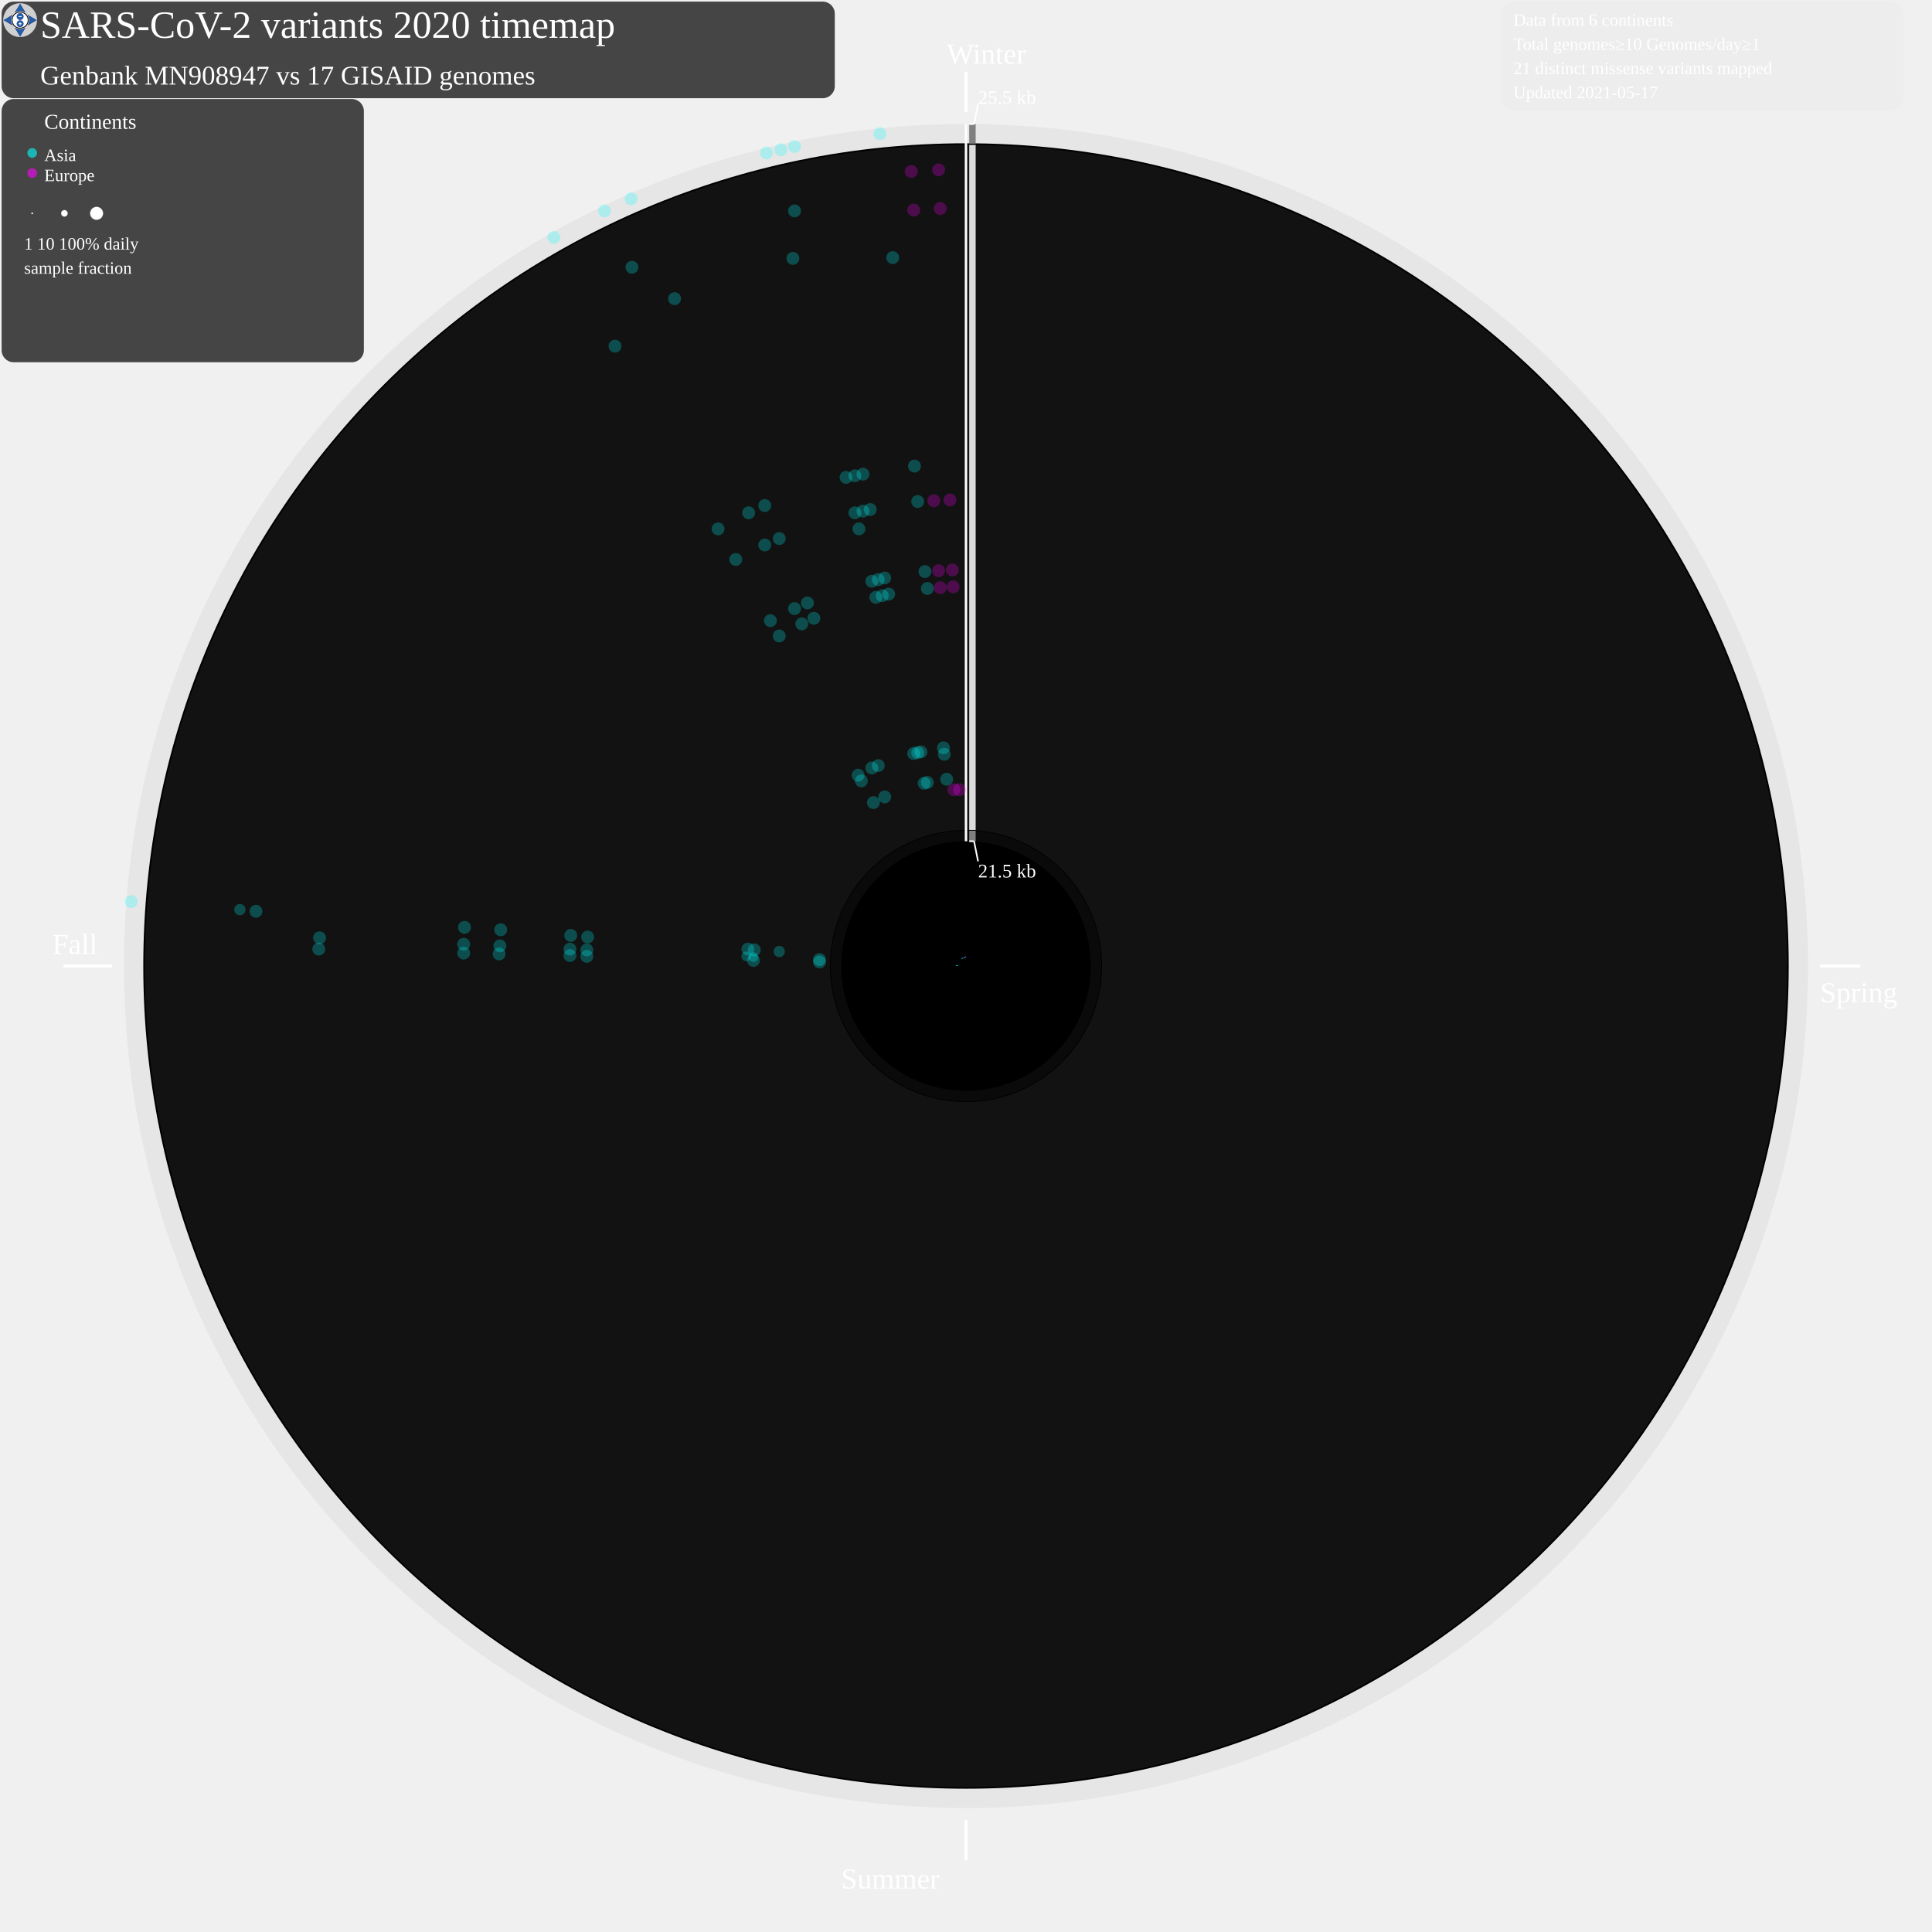
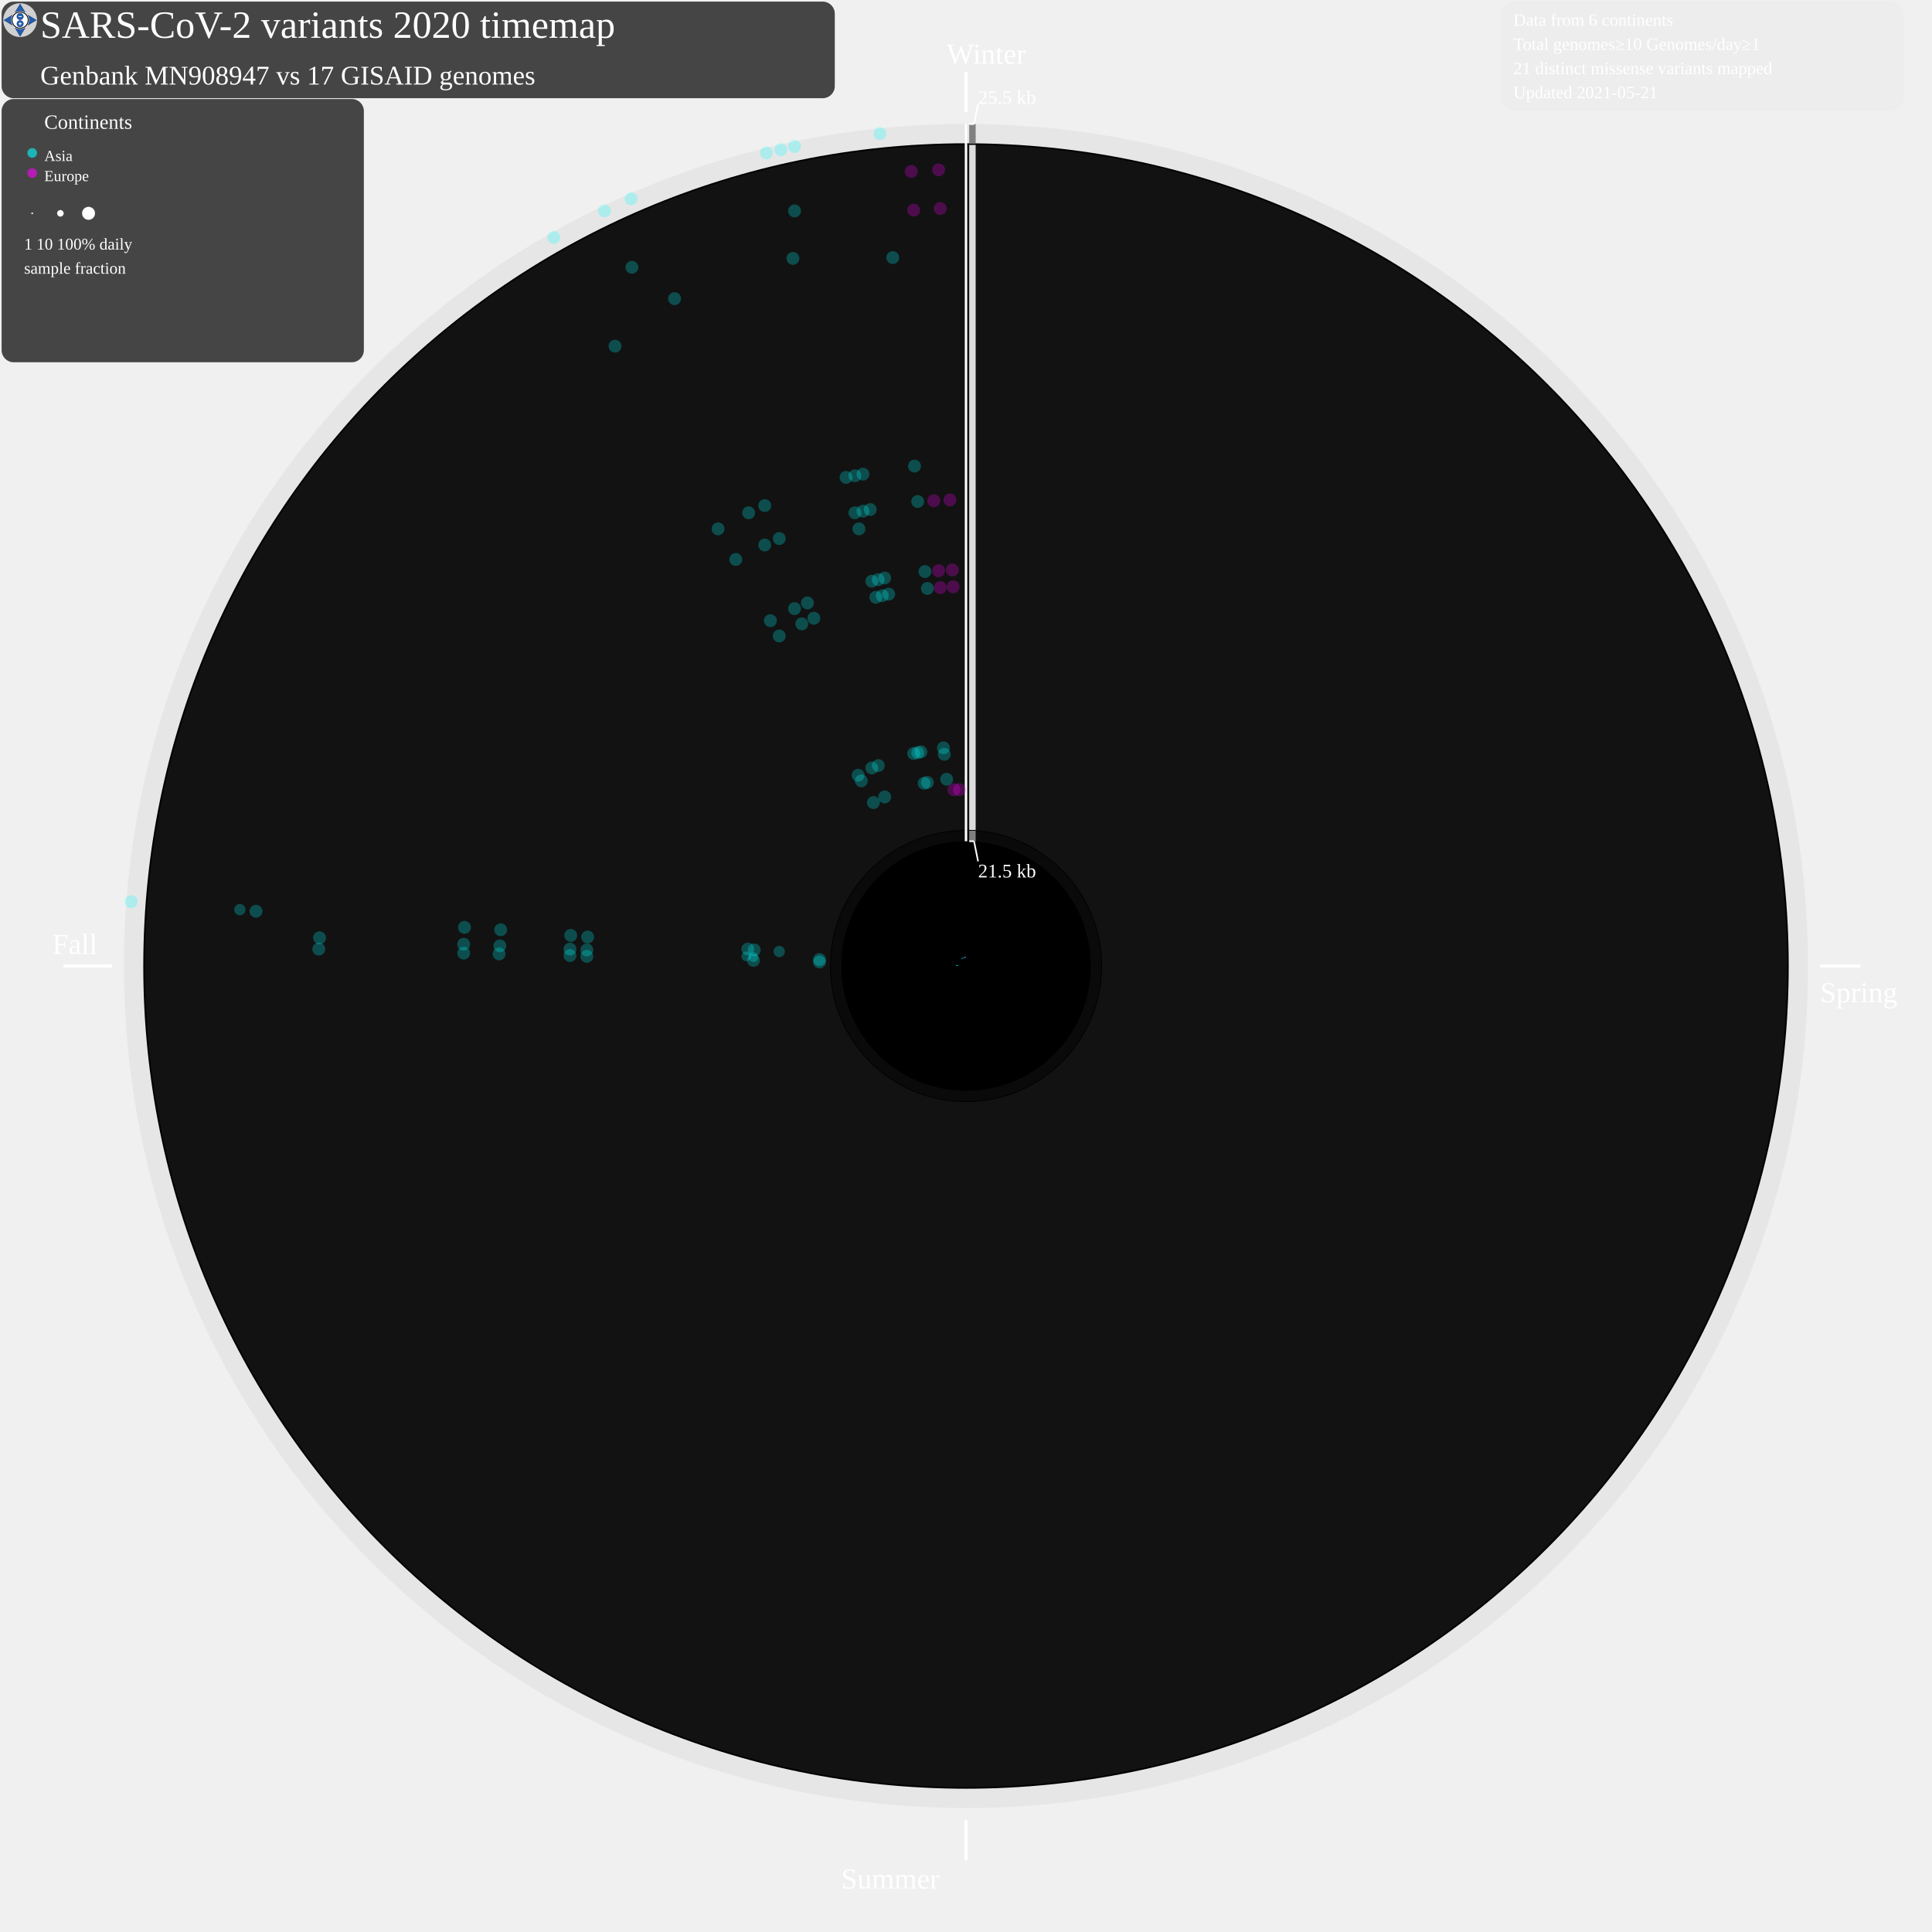
<svg xmlns="http://www.w3.org/2000/svg" width="2400" height="2400" style="background-color:black" viewBox="0 0 2400 2400" id="map-svg">
  <defs>
    <style type="text/css">
	.sb {
	stroke-width:0.8;
	stroke-opacity:50%;
	}
	.compass {
	fill: #fff;
	stroke: #000;
	stroke-width: 1;
	}
	.button {
	fill: #225EA8;
	stroke: #0C2C84;
	stroke-width: 0.5;
	stroke-miterlimit:6;
	stroke-linecap: round;
	}
	.button:hover {
	stroke-width: 1;
	}
	.plus-minus {
	fill: #fff;
	pointer-events: none;
	}
	.cv {
	stroke: none;
	fill-opacity:0.25;
	}
	a:link, a:visited {
	cursor: pointer;
	}
	a:hover, a:active {
	outline: dotted 2px yellow;
	}
	g:hover, g:active {
	outline: dotted 2px yellow;
	}
	</style>
  </defs>
  <text font-size="4.0em" x="50" y="47" fill="white">SARS-CoV-2 variants 2020 timemap</text>
  <g id="matrix-group" transform="matrix(1 0 0 1 0 0)">
    <circle cx="1200" cy="1200" r="1046" style="fill:grey;stroke:black;stroke-width:0;fill-opacity:0.085;" />
    <circle cx="1200" cy="1200" r="1022" style="fill:black;stroke:black;stroke-width:0;fill-opacity:1;" />
    <circle cx="1200" cy="1200" r="1020" style="fill:gainsboro;stroke:black;stroke-width:0;fill-opacity:0.085;" />
    <circle cx="1200" cy="1200" r="169" style="fill:black;stroke:black;stroke-width:0;fill-opacity:1;" />
    <circle cx="1200" cy="1200" r="168" style="fill:grey;stroke:black;stroke-width:0;fill-opacity:0.085;" />
    <circle cx="1200" cy="1200" r="155" style="fill:black;stroke:black;stroke-width:0;fill-opacity:1;" />
    <line x1="1200" y1="89.131" x2="1200" y2="139.131" style="stroke:white;stroke-width:4" />
    <text font-size="3.0em" x="1176" y="79.131" fill="white">Winter</text>
    <line x1="2261" y1="1200" x2="2311" y2="1200" style="stroke:white;stroke-width:4" />
    <text font-size="3.0em" x="2261" y="1245" fill="white">Spring</text>
    <line x1="1200" y1="2261" x2="1200" y2="2311" style="stroke:white;stroke-width:4" />
    <text font-size="3.0em" x="1045" y="2346" fill="white">Summer</text>
    <line x1="139" y1="1200" x2="79" y2="1200" style="stroke:white;stroke-width:4" />
    <text font-size="3.0em" x="65" y="1185" fill="white">Fall</text>
    <g>
      <line x1="1208" y1="1045" x2="1208" y2="1032" style="stroke:grey;stroke-width:8" />
    </g>
    <g>
      <line x1="1208" y1="1031" x2="1208" y2="180" style="stroke:gainsboro;stroke-width:8" />
    </g>
    <g>
      <line x1="1208" y1="178" x2="1208" y2="154" style="stroke:grey;stroke-width:8" />
    </g>
    <line x1="1200" y1="154.131" x2="1200" y2="1045" style="stroke:white;stroke-width:3" />
    <line x1="1204" y1="154.131" x2="1210" y2="154.131" style="stroke:white;stroke-width:2" />
    <line x1="1210" y1="154.131" x2="1215" y2="129.131" style="stroke:white;stroke-width:2" />
    <line x1="1204" y1="1045" x2="1210" y2="1045" style="stroke:white;stroke-width:2" />
    <line x1="1210" y1="1045" x2="1215" y2="1070" style="stroke:white;stroke-width:2" />
    <text font-size="2.0em" x="1215" y="129.131" fill="white">25.5 kb</text>
    <text font-size="2.0em" x="1215" y="1090" fill="white">21.5 kb</text>
    <g>
      <line x1="1190.0" y1="1199.7" x2="1188.6" y2="1199.7" style="stroke:cyan;" class="sb" />
    </g>
    <g>
      <circle cx="1018" cy="1195" r="8" style="fill:cyan;" class="cv" />
    </g>
    <g>
      <circle cx="936" cy="1193" r="8" style="fill:cyan;" class="cv" />
    </g>
    <g>
      <circle cx="729" cy="1188" r="8" style="fill:cyan;" class="cv" />
    </g>
    <g>
      <circle cx="708" cy="1187" r="8" style="fill:cyan;" class="cv" />
    </g>
    <g>
      <circle cx="620" cy="1185" r="8" style="fill:cyan;" class="cv" />
    </g>
    <g>
      <circle cx="576" cy="1184" r="8" style="fill:cyan;" class="cv" />
    </g>
    <g>
      <circle cx="396" cy="1179" r="8" style="fill:cyan;" class="cv" />
    </g>
    <g>
      <line x1="1190.0" y1="1199.6" x2="1187.3" y2="1199.5" style="stroke:cyan;" class="sb" />
    </g>
    <g>
      <circle cx="1018" cy="1192" r="8" style="fill:cyan;" class="cv" />
    </g>
    <g>
      <circle cx="936" cy="1189" r="6" style="fill:cyan;" class="cv" />
    </g>
    <g>
      <circle cx="927" cy="1188" r="6" style="fill:cyan;" class="cv" />
    </g>
    <g>
      <circle cx="729" cy="1180" r="8" style="fill:cyan;" class="cv" />
    </g>
    <g>
      <circle cx="708" cy="1179" r="8" style="fill:cyan;" class="cv" />
    </g>
    <g>
      <circle cx="621" cy="1175" r="8" style="fill:cyan;" class="cv" />
    </g>
    <g>
      <circle cx="576" cy="1173" r="8" style="fill:cyan;" class="cv" />
    </g>
    <g>
      <circle cx="397" cy="1165" r="8" style="fill:cyan;" class="cv" />
    </g>
    <g>
      <line x1="1190.0" y1="1199.2" x2="1187.9" y2="1199.1" style="stroke:cyan;" class="sb" />
    </g>
    <g>
      <circle cx="968" cy="1182" r="7" style="fill:cyan;" class="cv" />
    </g>
    <g>
      <circle cx="937" cy="1180" r="8" style="fill:cyan;" class="cv" />
    </g>
    <g>
      <circle cx="929" cy="1179" r="8" style="fill:cyan;" class="cv" />
    </g>
    <g>
      <circle cx="730" cy="1164" r="8" style="fill:cyan;" class="cv" />
    </g>
    <g>
      <circle cx="709" cy="1162" r="8" style="fill:cyan;" class="cv" />
    </g>
    <g>
      <circle cx="622" cy="1155" r="8" style="fill:cyan;" class="cv" />
    </g>
    <g>
      <circle cx="577" cy="1152" r="8" style="fill:cyan;" class="cv" />
    </g>
    <g>
      <circle cx="318" cy="1132" r="8" style="fill:cyan;" class="cv" />
    </g>
    <g>
      <circle cx="298" cy="1130" r="7" style="fill:cyan;" class="cv" />
    </g>
    <g>
      <circle cx="163" cy="1120" r="8" style="fill:cyan;" class="cv" />
    </g>
    <g>
      <line x1="1195.1" y1="1191.3" x2="1194.4" y2="1190.1" style="stroke:cyan;" class="sb" />
    </g>
    <g>
      <circle cx="1085" cy="997" r="8" style="fill:cyan;" class="cv" />
    </g>
    <g>
      <circle cx="1070" cy="970" r="8" style="fill:cyan;" class="cv" />
    </g>
    <g>
      <circle cx="1066" cy="963" r="8" style="fill:cyan;" class="cv" />
    </g>
    <g>
      <circle cx="968" cy="790" r="8" style="fill:cyan;" class="cv" />
    </g>
    <g>
      <circle cx="957" cy="771" r="8" style="fill:cyan;" class="cv" />
    </g>
    <g>
      <circle cx="914" cy="695" r="8" style="fill:cyan;" class="cv" />
    </g>
    <g>
      <circle cx="892" cy="657" r="8" style="fill:cyan;" class="cv" />
    </g>
    <g>
      <circle cx="764" cy="430" r="8" style="fill:cyan;" class="cv" />
    </g>
    <g>
      <circle cx="688" cy="295" r="8" style="fill:cyan;" class="cv" />
    </g>
    <g>
      <line x1="1195.7" y1="1191.0" x2="1195.1" y2="1189.8" style="stroke:cyan;" class="sb" />
    </g>
    <g>
      <circle cx="1099" cy="990" r="8" style="fill:cyan;" class="cv" />
    </g>
    <g>
      <circle cx="1083" cy="954" r="8" style="fill:cyan;" class="cv" />
    </g>
    <g>
      <circle cx="996" cy="775" r="8" style="fill:cyan;" class="cv" />
    </g>
    <g>
      <circle cx="987" cy="756" r="8" style="fill:cyan;" class="cv" />
    </g>
    <g>
      <circle cx="950" cy="677" r="8" style="fill:cyan;" class="cv" />
    </g>
    <g>
      <circle cx="930" cy="637" r="8" style="fill:cyan;" class="cv" />
    </g>
    <g>
      <circle cx="785" cy="332" r="8" style="fill:cyan;" class="cv" />
    </g>
    <g>
      <circle cx="751" cy="262" r="8" style="fill:cyan;" class="cv" />
    </g>
    <g>
      <line x1="1196.0" y1="1190.8" x2="1195.5" y2="1189.6" style="stroke:cyan;" class="sb" />
    </g>
    <g>
      <circle cx="1091" cy="951" r="8" style="fill:cyan;" class="cv" />
    </g>
    <g>
      <circle cx="1011" cy="768" r="8" style="fill:cyan;" class="cv" />
    </g>
    <g>
      <circle cx="1003" cy="749" r="8" style="fill:cyan;" class="cv" />
    </g>
    <g>
      <circle cx="968" cy="669" r="8" style="fill:cyan;" class="cv" />
    </g>
    <g>
      <circle cx="950" cy="628" r="8" style="fill:cyan;" class="cv" />
    </g>
    <g>
      <circle cx="838" cy="371" r="8" style="fill:cyan;" class="cv" />
    </g>
    <g>
      <circle cx="784" cy="247" r="8" style="fill:cyan;" class="cv" />
    </g>
    <g>
      <line x1="1197.6" y1="1190.3" x2="1197.3" y2="1189.0" style="stroke:cyan;" class="sb" />
    </g>
    <g>
      <circle cx="1135" cy="936" r="8" style="fill:cyan;" class="cv" />
    </g>
    <g>
      <circle cx="1088" cy="742" r="8" style="fill:cyan;" class="cv" />
    </g>
    <g>
      <circle cx="1083" cy="722" r="8" style="fill:cyan;" class="cv" />
    </g>
    <g>
      <circle cx="1067" cy="657" r="8" style="fill:cyan;" class="cv" />
    </g>
    <g>
      <circle cx="1062" cy="637" r="8" style="fill:cyan;" class="cv" />
    </g>
    <g>
      <circle cx="1051" cy="593" r="8" style="fill:cyan;" class="cv" />
    </g>
    <g>
      <circle cx="985" cy="321" r="8" style="fill:cyan;" class="cv" />
    </g>
    <g>
      <circle cx="952" cy="190" r="8" style="fill:cyan;" class="cv" />
    </g>
    <g>
      <line x1="1197.8" y1="1190.2" x2="1197.5" y2="1188.9" style="stroke:cyan;" class="sb" />
    </g>
    <g>
      <circle cx="1148" cy="973" r="8" style="fill:cyan;" class="cv" />
    </g>
    <g>
      <circle cx="1140" cy="935" r="8" style="fill:cyan;" class="cv" />
    </g>
    <g>
      <circle cx="1096" cy="740" r="8" style="fill:cyan;" class="cv" />
    </g>
    <g>
      <circle cx="1091" cy="720" r="8" style="fill:cyan;" class="cv" />
    </g>
    <g>
      <circle cx="1072" cy="635" r="8" style="fill:cyan;" class="cv" />
    </g>
    <g>
      <circle cx="1062" cy="591" r="8" style="fill:cyan;" class="cv" />
    </g>
    <g>
      <circle cx="987" cy="262" r="8" style="fill:cyan;" class="cv" />
    </g>
    <g>
      <circle cx="970" cy="186" r="8" style="fill:cyan;" class="cv" />
    </g>
    <g>
      <line x1="1198.0" y1="1190.2" x2="1197.7" y2="1188.9" style="stroke:cyan;" class="sb" />
    </g>
    <g>
      <circle cx="1152" cy="972" r="8" style="fill:cyan;" class="cv" />
    </g>
    <g>
      <circle cx="1144" cy="934" r="8" style="fill:cyan;" class="cv" />
    </g>
    <g>
      <circle cx="1104" cy="738" r="8" style="fill:cyan;" class="cv" />
    </g>
    <g>
      <circle cx="1099" cy="718" r="8" style="fill:cyan;" class="cv" />
    </g>
    <g>
      <circle cx="1081" cy="633" r="8" style="fill:cyan;" class="cv" />
    </g>
    <g>
      <circle cx="1072" cy="589" r="8" style="fill:cyan;" class="cv" />
    </g>
    <g>
      <circle cx="987" cy="182" r="8" style="fill:cyan;" class="cv" />
    </g>
    <g>
      <line x1="1199.0" y1="1190.1" x2="1198.8" y2="1188.7" style="stroke:cyan;" class="sb" />
    </g>
    <g>
      <circle cx="1176" cy="968" r="8" style="fill:cyan;" class="cv" />
    </g>
    <g>
      <circle cx="1173" cy="937" r="8" style="fill:cyan;" class="cv" />
    </g>
    <g>
      <circle cx="1172" cy="929" r="8" style="fill:cyan;" class="cv" />
    </g>
    <g>
      <circle cx="1152" cy="731" r="8" style="fill:cyan;" class="cv" />
    </g>
    <g>
      <circle cx="1149" cy="710" r="8" style="fill:cyan;" class="cv" />
    </g>
    <g>
      <circle cx="1140" cy="623" r="8" style="fill:cyan;" class="cv" />
    </g>
    <g>
      <circle cx="1136" cy="579" r="8" style="fill:cyan;" class="cv" />
    </g>
    <g>
      <circle cx="1109" cy="320" r="8" style="fill:cyan;" class="cv" />
    </g>
    <g>
      <circle cx="1093" cy="166" r="8" style="fill:cyan;" class="cv" />
    </g>
    <g>
      <line x1="1199.3" y1="1190.0" x2="1199.2" y2="1188.7" style="stroke:fuchsia;" class="sb" />
    </g>
    <g>
      <circle cx="1185" cy="981" r="8" style="fill:fuchsia;" class="cv" />
    </g>
    <g>
      <circle cx="1168" cy="730" r="8" style="fill:fuchsia;" class="cv" />
    </g>
    <g>
      <circle cx="1166" cy="709" r="8" style="fill:fuchsia;" class="cv" />
    </g>
    <g>
      <circle cx="1160" cy="622" r="8" style="fill:fuchsia;" class="cv" />
    </g>
    <g>
      <circle cx="1135" cy="261" r="8" style="fill:fuchsia;" class="cv" />
    </g>
    <g>
      <circle cx="1132" cy="213" r="8" style="fill:fuchsia;" class="cv" />
    </g>
    <g>
      <line x1="1199.7" y1="1190.0" x2="1199.6" y2="1187.3" style="stroke:fuchsia;" class="sb" />
    </g>
    <g>
      <circle cx="1192" cy="981" r="8" style="fill:fuchsia;" class="cv" />
    </g>
    <g>
      <circle cx="1184" cy="729" r="8" style="fill:fuchsia;" class="cv" />
    </g>
    <g>
      <circle cx="1183" cy="708" r="8" style="fill:fuchsia;" class="cv" />
    </g>
    <g>
      <circle cx="1180" cy="621" r="8" style="fill:fuchsia;" class="cv" />
    </g>
    <g>
      <circle cx="1168" cy="259" r="8" style="fill:fuchsia;" class="cv" />
    </g>
    <g>
      <circle cx="1166" cy="211" r="8" style="fill:fuchsia;" class="cv" />
    </g>
  </g>
  <rect x="2" y="2" width="1035" height="120" rx="15" style="fill:#1B1B1B;stroke-width:0;fill-opacity:0.8;" />
  <a href="https://bcgsc.github.io/SARS2/">
    <text font-size="4.0em" x="50" y="47" fill="white">SARS-CoV-2 variants 2020 timemap</text>
  </a>
  <text font-size="2.8em" x="50" y="105" fill="white">Genbank MN908947 vs 17 GISAID genomes</text>
  <circle cx="25" cy="25" r="21" fill="white" opacity="0.75" />
  <path class="button" d="M25 5 l6 10 a20 35 0 0 0 -12 0z" />
  <path class="button" d="M5 25 l10 -6 a35 20 0 0 0 0 12z" />
  <path class="button" d="M25 45 l6 -10 a20, 35 0 0,1 -12,0z" />
  <path class="button" d="M45 25 l-10 -6 a35 20 0 0 1 0 12z" />
  <circle class="compass" cx="25" cy="25" r="10" />
  <circle class="button" cx="25" cy="20.5" r="4" />
  <circle class="button" cx="25" cy="29.5" r="4" />
  <rect class="plus-minus" x="23" y="20" width="4" height="1" />
  <rect class="plus-minus" x="23" y="29" width="4" height="1" />
  <rect class="plus-minus" x="24.5" y="27.5" width="1" height="4" />
  <rect x="2" y="123" width="450" height="327" rx="15" style="fill:#1B1B1B;stroke-width:0;fill-opacity:0.8;" />
-   <text font-size="2.2em" x="55" y="160" fill="white">Continents</text>
+   <text font-size="2.1em" x="55" y="160" fill="white">Continents</text>
  <circle cx="40" cy="190" r="6" style="fill:cyan;stroke:black;stroke-width:0;fill-opacity:0.6;" />
-   <text font-size="1.8em" x="55" y="200" fill="white">Asia</text>
+   <text font-size="1.6em" x="55" y="200" fill="white">Asia</text>
  <circle cx="40" cy="215" r="6" style="fill:fuchsia;stroke:black;stroke-width:0;fill-opacity:0.6;" />
-   <text font-size="1.8em" x="55" y="225" fill="white">Europe</text>
+   <text font-size="1.6em" x="55" y="225" fill="white">Europe</text>
  <circle cx="40" cy="265" r="1" style="fill:white;stroke:lightgrey;stroke-width:0.2;" />
-   <circle cx="80" cy="265" r="4" style="fill:white;stroke:lightgrey;stroke-width:0.2;" />
-   <circle cx="120" cy="265" r="8" style="fill:white;stroke:lightgrey;stroke-width:0.2;" />
-   <text font-size="1.8em" x="30" y="310" fill="white">1      10        100% daily</text>
-   <text font-size="1.8em" x="30" y="340" fill="white">sample fraction</text>
+   <circle cx="75" cy="265" r="4" style="fill:white;stroke:lightgrey;stroke-width:0.2;" />
+   <circle cx="110" cy="265" r="8" style="fill:white;stroke:lightgrey;stroke-width:0.2;" />
+   <text font-size="1.7em" x="30" y="310" fill="white">1      10        100% daily</text>
+   <text font-size="1.7em" x="30" y="340" fill="white">sample fraction</text>
  <rect x="1865" y="2" width="500" height="135" rx="15" style="fill:gainsboro;stroke-width:0;fill-opacity:0.15;" />
  <text font-size="1.8em" x="1880" y="32" fill="white">Data from 6 continents</text>
  <text font-size="1.8em" x="1880" y="62" fill="white">Total genomes≥10  Genomes/day≥1</text>
  <text font-size="1.8em" x="1880" y="92" fill="white">21 distinct missense variants mapped</text>
-   <text font-size="1.8em" x="1880" y="122" fill="white">Updated 2021-05-17</text>
+   <text font-size="1.8em" x="1880" y="122" fill="white">Updated 2021-05-21</text>
</svg>
